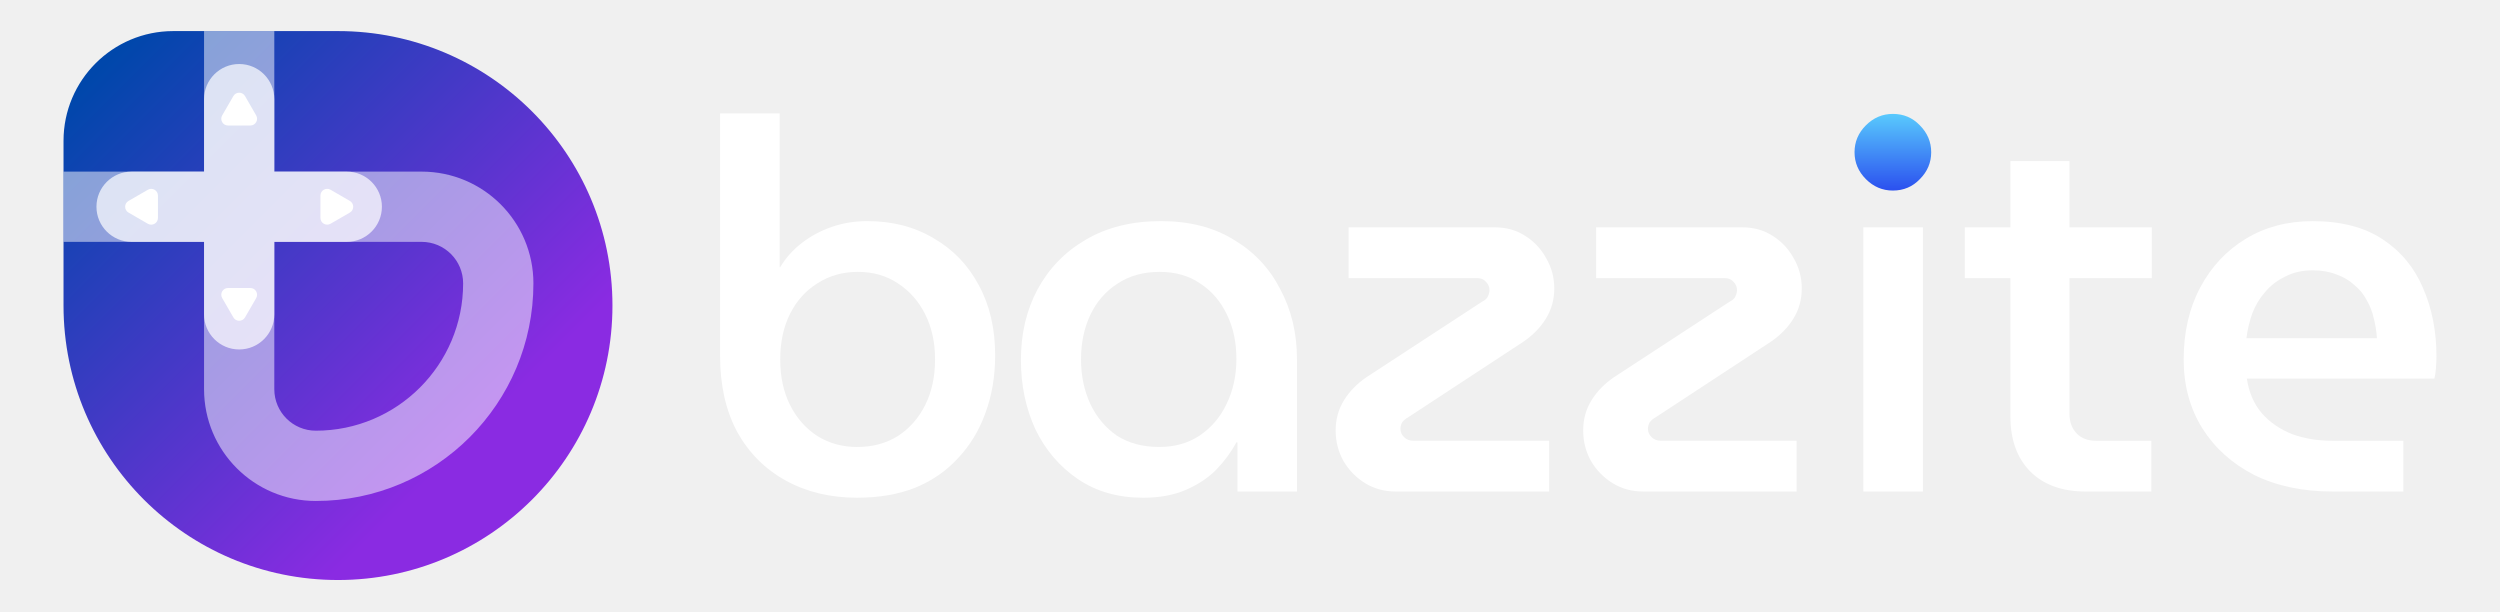
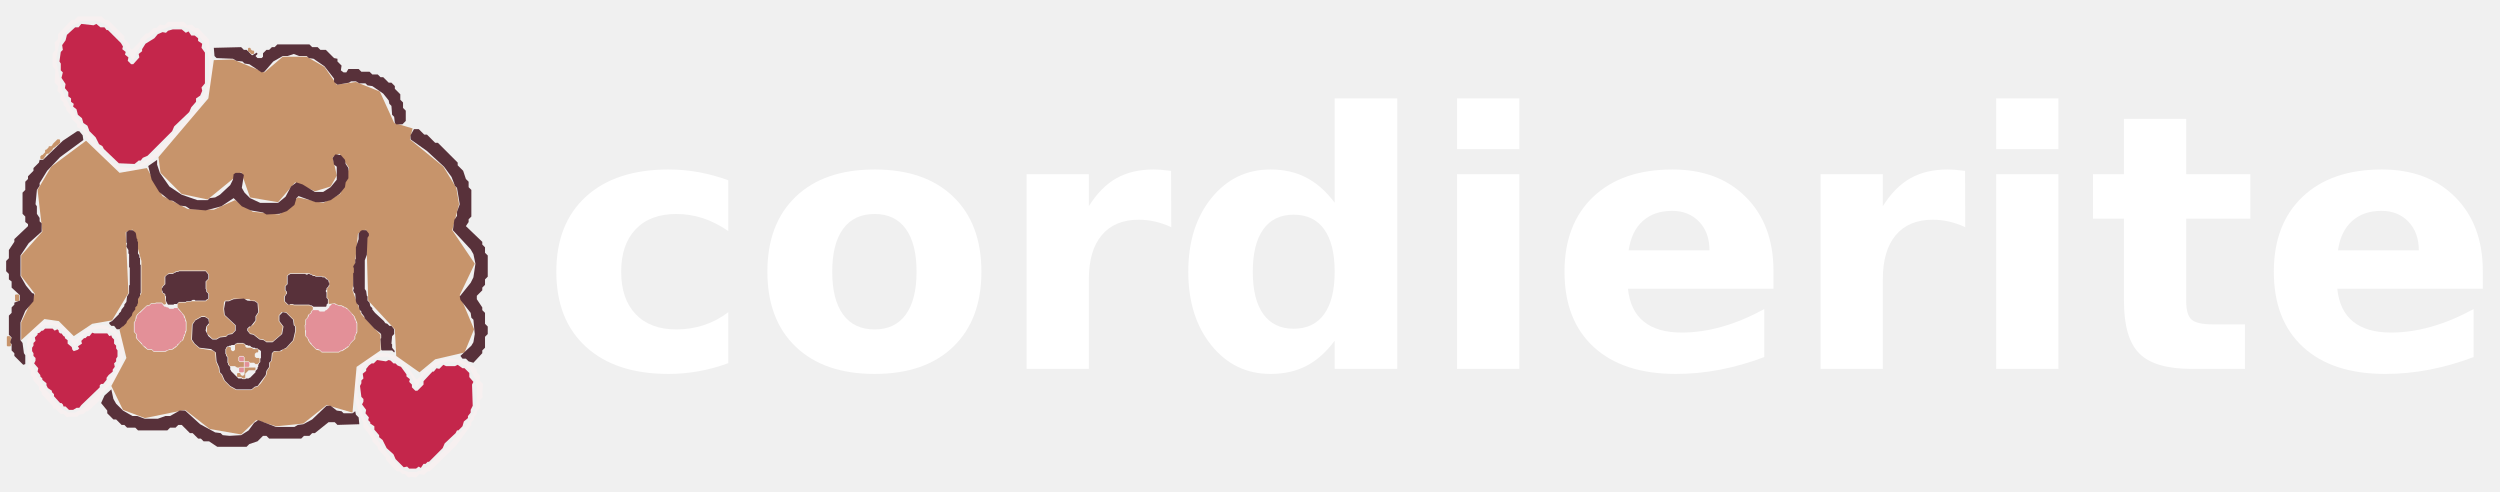
- <svg xmlns="http://www.w3.org/2000/svg" width="90" height="22" viewBox="0 0 90 22" fill="none" version="1.1" id="svg18">
-   <g id="g1" transform="matrix(1.142291,0,0,1.142291,2.286762,1.118899)">
-     <path d="M 0,3.46 C 0,1.549 1.549,0 3.46,0 h 5.19 c 4.777,0 8.65,3.873 8.65,8.65 0,4.777 -3.873,8.65 -8.65,8.65 C 3.873,17.3 0,13.428 0,8.65 Z" fill="url(#paint0_linear_1016_57)" id="path1" style="fill:url(#paint0_linear_1016_57);stroke-width:0.042" />
-     <path fill-rule="evenodd" clip-rule="evenodd" d="m 4.429,0 h 2.214 v 4.429 h 4.643 c 1.946,0 3.523,1.577 3.523,3.523 0,3.787 -3.07,6.857 -6.857,6.857 -1.946,0 -3.523,-1.577 -3.523,-3.523 V 6.643 H 0 v -2.214 h 4.429 z m 2.214,6.643 v 4.643 c 0,0.723 0.586,1.308 1.308,1.308 2.564,0 4.643,-2.079 4.643,-4.643 0,-0.723 -0.586,-1.308 -1.308,-1.308 z" fill="#ffffff" fill-opacity="0.5" id="path2" style="stroke-width:0.042" />
-     <path d="m 6.643,2.145 c 0,-0.611 -0.496,-1.107 -1.107,-1.107 -0.611,0 -1.107,0.496 -1.107,1.107 V 4.429 H 2.145 c -0.611,0 -1.107,0.496 -1.107,1.107 0,0.611 0.496,1.107 1.107,1.107 h 2.284 v 2.284 c 0,0.611 0.496,1.107 1.107,1.107 0.611,0 1.107,-0.496 1.107,-1.107 v -2.284 h 2.284 c 0.611,0 1.107,-0.496 1.107,-1.107 0,-0.611 -0.496,-1.107 -1.107,-1.107 h -2.284 z" fill="#ffffff" fill-opacity="0.7" id="path3" style="stroke-width:0.042" />
-     <path d="m 9.024,5.353 c 0.141,0.082 0.141,0.286 0,0.367 L 8.415,6.072 C 8.273,6.153 8.097,6.051 8.097,5.888 V 5.184 c 0,-0.163 0.177,-0.265 0.318,-0.184 z" fill="#ffffff" id="path4" style="stroke-width:0.042" />
-     <path d="m 5.72,9.024 c -0.082,0.141 -0.286,0.141 -0.367,0 L 5.001,8.415 C 4.919,8.273 5.021,8.097 5.184,8.097 h 0.704 c 0.163,0 0.265,0.177 0.184,0.318 z" fill="#ffffff" id="path5" style="stroke-width:0.042" />
-     <path d="m 5.353,2.048 c 0.082,-0.141 0.286,-0.141 0.367,0 L 6.072,2.658 C 6.153,2.799 6.051,2.976 5.888,2.976 H 5.184 c -0.163,0 -0.265,-0.177 -0.184,-0.318 z" fill="#ffffff" id="path6" style="stroke-width:0.042" />
-     <path d="m 2.048,5.72 c -0.141,-0.082 -0.141,-0.286 0,-0.367 L 2.658,5.001 c 0.141,-0.082 0.318,0.02 0.318,0.184 v 0.704 c 0,0.163 -0.177,0.265 -0.318,0.184 z" fill="#ffffff" id="path7" style="stroke-width:0.042" />
-     <path d="m 25.019,14.707 c -0.849,0 -1.6,-0.18 -2.253,-0.539 -0.653,-0.359 -1.165,-0.871 -1.535,-1.535 -0.359,-0.675 -0.539,-1.469 -0.539,-2.383 V 2.594 h 1.877 v 4.849 h 0.016 C 22.761,7.148 22.989,6.893 23.272,6.675 23.555,6.457 23.871,6.289 24.219,6.169 24.567,6.049 24.937,5.989 25.329,5.989 c 0.795,0 1.491,0.18 2.09,0.539 0.609,0.348 1.083,0.838 1.42,1.469 0.348,0.631 0.522,1.371 0.522,2.22 0,0.664 -0.103,1.273 -0.31,1.828 -0.196,0.544 -0.484,1.018 -0.865,1.42 -0.37,0.403 -0.822,0.713 -1.355,0.931 -0.533,0.207 -1.137,0.31 -1.812,0.31 z m 0,-1.6 c 0.479,0 0.903,-0.114 1.273,-0.343 0.37,-0.239 0.658,-0.566 0.865,-0.98 0.207,-0.414 0.31,-0.892 0.31,-1.437 0,-0.533 -0.103,-1.007 -0.31,-1.42 C 26.951,8.514 26.662,8.188 26.292,7.948 25.933,7.709 25.514,7.589 25.035,7.589 c -0.479,0 -0.903,0.12 -1.273,0.359 -0.37,0.229 -0.658,0.55 -0.865,0.963 -0.207,0.414 -0.31,0.892 -0.31,1.437 0,0.544 0.103,1.023 0.31,1.437 0.207,0.414 0.495,0.74 0.865,0.98 0.37,0.229 0.789,0.343 1.257,0.343 z" fill="#ffffff" id="path8" style="stroke-width:0.042" />
-     <path d="m 34.026,14.707 c -0.795,0 -1.48,-0.196 -2.057,-0.588 -0.577,-0.392 -1.023,-0.914 -1.339,-1.567 -0.305,-0.664 -0.457,-1.393 -0.457,-2.188 0,-0.827 0.174,-1.567 0.522,-2.22 0.359,-0.664 0.865,-1.186 1.518,-1.567 0.664,-0.392 1.453,-0.588 2.367,-0.588 0.903,0 1.671,0.196 2.302,0.588 0.642,0.381 1.132,0.903 1.469,1.567 0.348,0.653 0.522,1.382 0.522,2.188 V 14.511 H 36.997 v -1.551 h -0.033 c -0.163,0.305 -0.375,0.593 -0.637,0.865 -0.261,0.261 -0.582,0.473 -0.963,0.637 -0.381,0.163 -0.827,0.245 -1.339,0.245 z m 0.506,-1.6 c 0.49,0 0.914,-0.12 1.273,-0.359 0.37,-0.25 0.653,-0.582 0.849,-0.996 0.207,-0.424 0.31,-0.898 0.31,-1.42 0,-0.522 -0.098,-0.985 -0.294,-1.388 C 36.475,8.531 36.198,8.204 35.838,7.965 35.479,7.714 35.049,7.589 34.549,7.589 c -0.522,0 -0.969,0.125 -1.339,0.375 -0.37,0.239 -0.653,0.566 -0.849,0.98 -0.196,0.414 -0.294,0.882 -0.294,1.404 0,0.512 0.098,0.98 0.294,1.404 0.196,0.414 0.473,0.746 0.833,0.996 0.37,0.239 0.816,0.359 1.339,0.359 z" fill="#ffffff" id="path9" style="stroke-width:0.042" />
-     <path d="m 41.986,14.511 c -0.359,0 -0.68,-0.087 -0.963,-0.261 -0.283,-0.174 -0.512,-0.408 -0.686,-0.702 -0.163,-0.294 -0.245,-0.615 -0.245,-0.963 0,-0.348 0.087,-0.664 0.261,-0.947 0.174,-0.283 0.414,-0.528 0.718,-0.735 l 3.624,-2.367 c 0.109,-0.054 0.174,-0.114 0.196,-0.18 0.033,-0.065 0.049,-0.131 0.049,-0.196 0,-0.098 -0.038,-0.185 -0.114,-0.261 -0.065,-0.076 -0.158,-0.114 -0.277,-0.114 H 40.501 V 6.185 h 4.604 c 0.359,0 0.675,0.087 0.947,0.261 0.283,0.174 0.506,0.408 0.669,0.702 0.174,0.294 0.261,0.615 0.261,0.963 0,0.348 -0.087,0.664 -0.261,0.947 -0.174,0.283 -0.413,0.528 -0.718,0.735 l -3.608,2.367 c -0.098,0.054 -0.169,0.114 -0.212,0.18 -0.033,0.065 -0.049,0.131 -0.049,0.196 0,0.098 0.038,0.185 0.114,0.261 0.076,0.076 0.174,0.114 0.294,0.114 H 46.819 V 14.511 Z" fill="#ffffff" id="path10" style="stroke-width:0.042" />
-     <path d="m 49.787,14.511 c -0.359,0 -0.68,-0.087 -0.963,-0.261 -0.283,-0.174 -0.512,-0.408 -0.686,-0.702 -0.163,-0.294 -0.245,-0.615 -0.245,-0.963 0,-0.348 0.087,-0.664 0.261,-0.947 0.174,-0.283 0.413,-0.528 0.718,-0.735 l 3.624,-2.367 c 0.109,-0.054 0.174,-0.114 0.196,-0.18 0.033,-0.065 0.049,-0.131 0.049,-0.196 0,-0.098 -0.038,-0.185 -0.114,-0.261 -0.065,-0.076 -0.158,-0.114 -0.277,-0.114 H 48.301 V 6.185 h 4.604 c 0.359,0 0.675,0.087 0.947,0.261 0.283,0.174 0.506,0.408 0.669,0.702 0.174,0.294 0.261,0.615 0.261,0.963 0,0.348 -0.087,0.664 -0.261,0.947 -0.174,0.283 -0.413,0.528 -0.718,0.735 l -3.608,2.367 c -0.098,0.054 -0.169,0.114 -0.212,0.18 -0.033,0.065 -0.049,0.131 -0.049,0.196 0,0.098 0.038,0.185 0.114,0.261 0.076,0.076 0.174,0.114 0.294,0.114 h 4.277 V 14.511 Z" fill="#ffffff" id="path11" style="stroke-width:0.042" />
-     <path d="M 56.722,14.511 V 6.185 h 1.878 V 14.511 Z" fill="#ffffff" id="path12" style="stroke-width:0.042" />
-     <path d="m 63.724,14.511 c -0.74,0 -1.322,-0.212 -1.747,-0.637 C 61.564,13.45 61.357,12.873 61.357,12.144 V 4.096 h 1.861 v 7.967 c 0,0.25 0.076,0.457 0.229,0.62 0.152,0.152 0.354,0.229 0.604,0.229 h 1.747 V 14.511 Z M 59.921,7.785 V 6.185 h 5.893 v 1.6 z" fill="#ffffff" id="path13" style="stroke-width:0.042" />
-     <path d="m 71.504,14.511 c -0.936,0 -1.758,-0.174 -2.465,-0.522 -0.697,-0.359 -1.241,-0.849 -1.633,-1.469 -0.392,-0.631 -0.588,-1.355 -0.588,-2.171 0,-0.86 0.174,-1.616 0.522,-2.269 0.348,-0.653 0.827,-1.165 1.437,-1.535 0.609,-0.37 1.312,-0.555 2.106,-0.555 0.892,0 1.627,0.19 2.204,0.571 0.577,0.381 1.001,0.892 1.273,1.535 0.283,0.642 0.424,1.36 0.424,2.155 0,0.109 -0.005,0.234 -0.016,0.375 -0.011,0.141 -0.028,0.25 -0.049,0.327 h -5.91 c 0.065,0.435 0.223,0.8 0.474,1.094 0.25,0.283 0.566,0.501 0.947,0.653 0.381,0.141 0.805,0.212 1.273,0.212 H 73.74 V 14.511 Z M 68.794,9.679 h 4.114 C 72.897,9.472 72.864,9.265 72.81,9.058 72.766,8.852 72.69,8.656 72.581,8.471 72.484,8.286 72.353,8.128 72.19,7.997 72.037,7.856 71.852,7.747 71.635,7.671 71.417,7.584 71.167,7.54 70.884,7.54 c -0.327,0 -0.615,0.065 -0.865,0.196 -0.25,0.12 -0.463,0.283 -0.636,0.49 -0.174,0.196 -0.31,0.424 -0.408,0.686 -0.087,0.25 -0.147,0.506 -0.179,0.767 z" fill="#ffffff" id="path14" style="stroke-width:0.042" />
-     <path d="m 56.804,4.667 c 0.239,0.239 0.522,0.359 0.849,0.359 0.337,0 0.62,-0.12 0.849,-0.359 0.239,-0.239 0.359,-0.522 0.359,-0.849 0,-0.327 -0.12,-0.609 -0.359,-0.849 -0.229,-0.239 -0.512,-0.359 -0.849,-0.359 -0.327,0 -0.61,0.12 -0.849,0.359 -0.24,0.239 -0.359,0.522 -0.359,0.849 0,0.327 0.12,0.609 0.359,0.849 z" fill="url(#paint1_linear_1016_57)" id="path15" style="fill:url(#paint1_linear_1016_57);stroke-width:0.042" />
+ <svg xmlns="http://www.w3.org/2000/svg" viewBox="0 0 914.92 180" width="111.82" height="22">
+   <g>
+     <path d="M 135.5 130.25 L 131.25 134.5 L 130.75 136.5 L 130 137.75 L 129.75 139.75 L 130 146.5 L 131.25 150.75 L 133 154.75 L 133 156.25 L 136.25 160.5 L 136.25 161.5 L 138.25 163.5 L 138.25 164.25 L 141.25 167.5 L 141.25 168.25 L 145.25 172.5 L 146.25 172.5 L 147.25 173.5 L 148.25 173.5 L 149.5 174.75 L 150.25 174.5 L 152.25 174.75 L 153.5 173.5 L 155.25 173.75 L 156.5 172.5 L 157.25 172.5 L 166.75 163.25 L 172.5 155.5 L 172.5 154.5 L 173.5 153.5 L 173.5 152.5 L 174.5 151.5 L 174.5 150.5 L 175.75 149.25 L 175.5 146.5 L 176.75 145.25 L 176.5 144.5 L 176.75 140.5 L 175.5 139.25 L 175.75 137.5 L 174.5 136.25 L 174.5 135.25 L 173.25 134 L 172.25 134 L 171.25 133 L 169.25 132 L 164.25 131 L 162.5 131.25 L 158.25 133 L 154.25 136.5 L 154 137.5 L 152.75 138.75 L 152.25 138.75 L 148.75 133.5 L 147.25 132 L 144.25 130 L 141.25 129.25 L 139.5 129.25 Z M 137.5 130.75 L 141.75 130.5 L 145.75 132.25 L 149 135.5 L 151 138.5 L 152 140.5 L 152 141.25 L 152.5 141.75 L 154.75 137.75 L 157 135.5 L 161.5 132.75 L 164 132.25 L 167.25 132.5 L 170.25 133.75 L 172.25 135.5 L 174 138.75 L 174.5 142.25 L 174.5 146 L 174 149.5 L 173.25 151.25 L 172.25 152.5 L 172.25 153.25 L 170.25 156.25 L 163.25 164 L 157 170.25 L 154 172.25 L 153.25 172.25 L 152.5 172.75 L 149.5 172.75 L 147.5 172 L 143.5 168 L 139.75 163.25 L 134.5 155.25 L 132.75 151.75 L 132.5 150.25 L 131.75 148.75 L 131.5 146.25 L 131 145.5 L 130.75 143.5 L 131 139 L 131.75 136.5 L 133.5 133.75 L 135 132.25 Z M 14.5 118.25 L 11.25 121.25 L 10 124.25 L 10 125.5 L 9.75 125.75 L 10 126.75 L 10 130.25 L 10.25 130.5 L 10.25 132.25 L 10.75 132.75 L 10.75 133.5 L 10.25 134 L 10.25 134.5 L 11.25 135.5 L 11.25 137.25 L 12 138 L 12.25 139.25 L 14.25 141.5 L 14.25 142.5 L 15.25 143.5 L 15.25 144.25 L 19.25 148.5 L 19.5 149.5 L 20.25 149.5 L 22.25 151.5 L 23.25 151.5 L 24.5 152.75 L 25.25 152.5 L 28.25 152.5 L 29 151.75 L 30.5 151.5 L 31.5 150.5 L 32.25 150.5 L 36.5 146.5 L 36.5 145.25 L 41.5 139.5 L 42 138.25 L 43.5 136.25 L 45.25 131 L 45.25 126.25 L 44.75 125.5 L 44.75 124.5 L 44 123.5 L 43.75 122.5 L 41.25 120.25 L 40 120 L 39.25 119.25 L 38.25 119 L 35 119 L 34.25 119.5 L 32.5 120 L 30.25 121.75 L 27.75 124.25 L 27.25 124.25 L 25 121.25 L 23.5 119.75 L 20.75 118 L 20 118 L 19 117.5 L 17.75 117.5 L 17.5 117.75 L 16.25 117.75 L 15.25 118.25 Z M 16.25 119 L 19.5 119 L 22.25 120.25 L 25 123 L 25.25 123.75 L 26 124.5 L 27.25 127.25 L 27.75 127 L 27.75 126.25 L 28.75 125 L 28.75 124.5 L 30.75 122.5 L 31.75 121.75 L 32.75 121.5 L 33.5 120.75 L 35.5 120.5 L 35.75 120.25 L 37.5 120.25 L 37.75 120.5 L 39 120.5 L 41 121.75 L 42.25 123 L 43.25 124.5 L 43.25 125.5 L 43.75 126.25 L 43.75 127.5 L 44 127.75 L 44 131 L 43.75 131.25 L 43.75 132.5 L 43.25 133.25 L 43.25 134 L 42.25 135.5 L 42 136.5 L 40.25 138.5 L 39.25 140.25 L 30.75 149 L 29.25 150.25 L 28.75 150.25 L 27.5 151 L 24.75 151 L 24.25 150.5 L 23 150 L 19.5 146.25 L 18.5 144.5 L 16.5 142.25 L 16.25 141.5 L 14.5 139.25 L 14.5 138.75 L 13.75 138 L 13.5 137 L 12.75 136.25 L 12.75 135.5 L 11.75 133.75 L 11.75 132.5 L 11.5 132.25 L 11.5 131.25 L 11 130.5 L 11 129 L 10.75 128.75 L 11 125.25 L 11.5 124.5 L 11.5 123.75 L 12.5 122 L 14.75 119.75 L 15.75 119.5 Z M 28.5 6 L 27.25 7.25 L 26.25 7.25 L 21.25 12.5 L 21.25 14.25 L 20 15.5 L 20.25 18.25 L 19.25 19.5 L 19.25 24.25 L 20.25 25.5 L 20 30.25 L 21.25 31.5 L 21 33.25 L 22.25 34.5 L 22 36.25 L 23.25 37.5 L 23.25 38.5 L 24.25 39.5 L 24.25 40.25 L 26.25 42.5 L 26.25 43.5 L 28.25 45.5 L 28.25 46.5 L 30 47.5 L 36 56.25 L 40.25 60.5 L 44.5 62.5 L 48.25 62.5 L 52 61.25 L 58 56.75 L 62.5 52.25 L 62.75 51.5 L 69.5 44.25 L 74.75 37 L 76.5 33.25 L 77.75 28.75 L 77.75 21.75 L 76.75 18 L 76.5 14.5 L 72.5 10.25 L 71.5 10.25 L 70.25 9 L 68.5 9.25 L 67.25 8 L 61.5 8 L 60.25 9.25 L 58.5 9 L 57.25 10.25 L 56.25 10.25 L 54.25 12.25 L 53.5 12.25 L 51.25 14.5 L 51.25 15.25 L 48.5 18 L 48 18 L 47.5 17.5 L 47.5 16.25 L 45.5 14.25 L 45.5 13.25 L 39.5 7.25 L 38.5 7.25 L 37.25 6 Z M 29.5 7.75 L 35 7.5 L 38 8.5 L 39.75 9.75 L 45.25 15.5 L 48.5 22 L 49 21.75 L 49.75 19.5 L 51.5 16.75 L 53.75 14.25 L 57.5 11.5 L 62 9.75 L 67 9.75 L 69 10.5 L 72.25 12.5 L 75 15.75 L 76.5 21.75 L 76.5 28 L 76 31 L 74 35.5 L 70.25 41.25 L 64.25 48 L 54 58.25 L 49.75 61 L 47.5 61.5 L 43.5 61 L 41.75 60 L 37.75 56 L 27.5 42.25 L 27.5 41.5 L 25.75 39.25 L 22.75 33 L 20.75 23.25 L 20.75 20.5 L 21.75 15.75 L 23.5 12.5 L 26.5 9.5 Z" fill="#f7f0f0" fill-rule="evenodd" />
+     <path d="M 83.25 127 L 82.75 127.75 L 82.75 129.5 L 83 129.75 L 83 130.25 L 83.5 130.75 L 83.5 132.75 L 83.75 133 L 83.75 133.5 L 84.25 134 L 86 134 L 86.75 134.5 L 87.5 134.5 L 87.75 134.25 L 89.25 134.25 L 89.5 134.5 L 89.5 137 L 89 137.5 L 88.5 137.5 L 88 137 L 88 136.75 L 87.75 136.5 L 87 136.5 L 86.75 136.75 L 86.75 137.75 L 87 138 L 88.25 138 L 89 138.5 L 89.5 138.5 L 89.75 138.25 L 89.75 136.75 L 91 135.5 L 93.25 135.5 L 93.5 135.25 L 93.5 134.5 L 89.5 134.5 L 89.25 134.25 L 89.25 132.5 L 89.5 132.25 L 91 132.25 L 91.5 132.75 L 93 132.75 L 93.5 133.25 L 94.25 133.25 L 95 132.5 L 95 131.25 L 94.75 131 L 93.75 131 L 93.25 130.5 L 93.25 129.5 L 93.75 129 L 94.25 129 L 94.5 128.75 L 94.5 128 L 94.25 127.75 L 92.75 127.75 L 92 127.25 L 90.25 127.25 L 89.75 126.75 L 89.75 126.25 L 89 125.75 L 86.75 125.75 L 86.5 126 L 86.25 126 L 86 126.25 L 86 128 L 85.5 128.5 L 85 128.5 L 84.5 128 L 84.5 127.25 L 84.25 127 Z M 87.25 130.75 L 87.75 130.25 L 89 130.25 L 89.5 130.75 L 89.5 132.25 L 89.25 132.5 L 87.75 132.5 L 87.25 132 Z M 2.75 123 L 2.5 123.25 L 2.5 126.5 L 2.75 126.75 L 3.75 126.75 L 4 126.5 L 4 123.5 L 3.5 123 Z M 5.75 107.75 L 5.5 108 L 5.5 110 L 5.75 110.25 L 6.75 110.25 L 7 110 L 7 108 L 6.75 107.75 Z M 21.75 51 L 21 51 L 19.25 52.75 L 19.25 53 L 18.75 53.5 L 18 53.5 L 17.75 53.75 L 17.75 54 L 17 54.75 L 16.75 54.75 L 16.5 55 L 16.5 55.75 L 15.5 56.75 L 15.25 56.75 L 14.75 57.25 L 14.75 58 L 15 58.25 L 15.75 58.25 L 16.25 57.75 L 16.25 57.5 L 16.75 57 L 16.75 56.75 L 17.25 56.25 L 17.75 56.25 L 19.25 54.75 L 19.25 54.5 L 19.75 54 L 20 54 L 20.75 53.25 L 21 53.25 L 22 52.25 L 22 51.25 Z M 139 33.5 L 130.25 30 L 123.25 31 L 118.75 24.5 L 112.25 20.75 L 103.5 20.75 L 96.75 26.5 L 85.25 21.75 L 78.25 22 L 76.25 36 L 58 57.5 L 58.75 63.25 L 66.5 71 L 76 73 L 88.25 63 L 91.5 72.25 L 101.75 74 L 108 66.75 L 115.25 70 L 121 68.25 L 123.25 64.25 L 121.75 57.5 L 124.25 56.25 L 127.75 61.5 L 124.5 71 L 118.25 74.25 L 109 72.25 L 102.25 78.5 L 92.5 77.5 L 86 73.25 L 78.25 76.75 L 68.75 76.5 L 59.5 71.75 L 53.75 61.5 L 43.75 63.25 L 31.5 51.5 L 18.75 61 L 13.75 69.5 L 15.5 84.75 L 7.75 93.5 L 7.75 101 L 12.75 107.5 L 7.75 118 L 7.75 124.5 L 16.25 116.75 L 21.5 117.5 L 27 123 L 33.75 118.5 L 41 117.25 L 47 107.25 L 46 85 L 48.5 84 L 51.75 95.5 L 51.75 107.25 L 43.75 120.75 L 46.25 131 L 40.75 141.25 L 45 150 L 53 153 L 67.75 150 L 76.75 157 L 88.25 159 L 93.75 153.75 L 101 156 L 111 155 L 119.5 148.25 L 129 151 L 130.5 134.25 L 139.25 128.25 L 139.25 122.5 L 132.25 115 L 129 106.25 L 131 85.5 L 134 84 L 134.75 110 L 144.5 120.5 L 145 130.25 L 153.5 136.25 L 159.25 131.5 L 170 129 L 173.5 120.5 L 168.25 108 L 173.75 96.5 L 165.5 84.25 L 168 74.75 L 167 68.75 L 162.25 61 L 150 51 L 151 47 L 144.25 45 Z M 85.5 109.25 L 91.25 109.5 L 91.75 110 L 93.25 110 L 94.5 111 L 94.75 114.25 L 93.75 115.75 L 93.75 117.25 L 92.75 118.75 L 90.75 120.25 L 90.75 121 L 91.5 122 L 92.75 122.25 L 95 124 L 96.5 124.25 L 97.5 125 L 99.75 125 L 103 122.25 L 103.5 119.5 L 102 117.5 L 102 115.5 L 103 114.25 L 104.75 114.25 L 107.5 117 L 107.75 119 L 108.25 119.5 L 108.25 121.25 L 107.5 124.5 L 104.75 127.5 L 103.75 127.75 L 103 128.5 L 100.25 128.75 L 99.75 129.25 L 99.5 132 L 98.75 132.75 L 98.75 134.25 L 97.75 135.75 L 97.5 137.25 L 95.5 140.25 L 94.25 141.5 L 93.25 141.75 L 92 142.75 L 86.5 142.75 L 84.25 141.5 L 82 139.25 L 81 137 L 80.25 136.25 L 80 134.5 L 79 132.25 L 78.75 129 L 77.75 128.25 L 73 127.5 L 71 125.75 L 70 124.25 L 70.25 118.75 L 71.5 117 L 73.75 115.75 L 75 115.75 L 76.5 116.75 L 76.5 118.75 L 75.75 119.5 L 75.75 122 L 77.75 124 L 79.25 124 L 80.5 123.25 L 82.75 123 L 83.5 122.25 L 85 122 L 86 121 L 86 119 L 82 115.25 L 81.75 113 L 82 110.5 L 82.5 110 L 83.75 110 Z M 105.75 100.25 L 106.25 100 L 113.25 100 L 113.5 100.25 L 114 100.25 L 114.5 100.75 L 115.25 100.75 L 115.5 101 L 117.75 101 L 118 101.25 L 118.75 101.25 L 120.5 102.75 L 120.5 104.75 L 119.75 105.5 L 119.75 109 L 120.25 109.5 L 120.25 111 L 120.5 111.25 L 122.5 111 L 124 111.75 L 125 111.75 L 127 112.75 L 129.75 115.75 L 130.75 118.25 L 130.75 121.5 L 130 123 L 130 124 L 128.5 125.5 L 127.5 127 L 125.25 128.5 L 124.75 128.5 L 124 129 L 117.75 129 L 117 128.25 L 115.75 128 L 113.75 126 L 113 125 L 112.5 123.75 L 111.75 123 L 111.5 119 L 111.75 118.75 L 111.75 117 L 112.5 116.25 L 112.75 115.25 L 113.75 114.5 L 113.75 114 L 114.5 113.25 L 114.5 112.5 L 114 112 L 113.5 112 L 113.25 111.75 L 107.5 111.75 L 107.25 111.5 L 105.25 111.5 L 104 110.25 L 104 108.5 L 104.75 107.5 L 104.75 106.75 L 104.25 106.25 L 104.25 104.75 L 105 104 L 105 101 Z M 75.25 99 L 76.5 100.5 L 76.5 102 L 75.5 103 L 75.5 105.75 L 75.75 106 L 75.75 106.75 L 76.5 107.5 L 76.5 109.25 L 75.25 110.25 L 70 110.25 L 69.75 110.5 L 68.25 110.5 L 68 110.75 L 65.5 110.75 L 65 111.25 L 65 112.5 L 67.5 115.5 L 68.25 117.75 L 68.25 121 L 67 124.5 L 66.25 125 L 64.5 127 L 63 128 L 62 128 L 60.5 128.75 L 56.25 128.75 L 55.5 128 L 54 128 L 52.75 127 L 50 124 L 49.75 123.5 L 49.75 122.25 L 49 121.5 L 49 118 L 49.5 117.25 L 49.75 115.75 L 50.25 115 L 53.75 111.75 L 54.5 111.75 L 55.25 111 L 56.75 111 L 57 110.75 L 59.25 110.75 L 60 111.5 L 60.75 111.25 L 60.25 107.75 L 59.25 107 L 59.25 105 L 60.25 104 L 60.25 101.25 L 61.75 100 L 63.25 100 L 64.5 99.25 L 65.25 99.25 L 65.5 99 Z M 91 17.5 L 90.75 17.75 L 90.75 18.75 L 91 19 L 91.25 19 L 92 19.75 L 92.75 19.75 L 93 19.5 L 93 18.75 L 92.75 18.5 L 92.25 18.5 L 91.75 18 L 91.75 17.75 L 91.5 17.5 Z" fill="#c7946b" fill-rule="evenodd" />
+     <path d="M 87.75 130.5 L 87.5 130.75 L 87.5 132 L 87.75 132.25 L 89.25 132.25 L 89.5 132.5 L 89.5 134.25 L 89.25 134.5 L 87.75 134.5 L 87.5 134.75 L 87.5 136 L 87.75 136.25 L 89 136.25 L 89.25 136 L 89.25 134.5 L 89.5 134.25 L 91 134.25 L 91.25 134 L 91.25 132.75 L 91 132.5 L 89.5 132.5 L 89.25 132.25 L 89.25 130.75 L 89 130.5 Z M 126.25 112.5 L 125.75 112.5 L 125 112 L 124 112 L 123.75 111.75 L 123.5 111.75 L 123.25 111.5 L 122.75 111.5 L 122.5 111.25 L 121.5 111.25 L 120.5 112.25 L 120.5 112.5 L 119.5 113.5 L 119.25 113.5 L 118.75 114 L 117 114 L 116.5 113.5 L 114.5 113.5 L 114 114 L 114 114.5 L 113.5 115 L 113.25 115 L 113 115.25 L 113 115.75 L 112.75 116 L 112.75 116.25 L 112 117 L 112 118.75 L 111.75 119 L 111.75 120.75 L 112 121 L 112 123 L 112.75 123.75 L 112.75 124 L 113 124.25 L 113.25 125 L 114 125.75 L 114 126 L 115.75 127.75 L 116.5 127.75 L 116.75 128 L 117 128 L 117.75 128.75 L 124 128.75 L 124.75 128.25 L 125.25 128.25 L 125.75 127.75 L 126 127.75 L 126.5 127.25 L 126.75 127.25 L 127.25 126.75 L 127.5 126.75 L 127.75 126.5 L 127.75 126.25 L 128.25 125.75 L 128.25 125.5 L 129.75 124 L 129.75 123 L 130 122.75 L 130 122.5 L 130.25 122.25 L 130.25 121.75 L 130.5 121.5 L 130.5 118.25 L 130.25 118 L 130.25 117.5 L 129.75 116.75 L 129.75 116.25 L 129.5 116 L 129.5 115.75 L 128.75 115 L 128.75 114.75 L 127 113 L 126.75 113 Z M 55.25 111.25 L 54.5 112 L 53.75 112 L 51.25 114.5 L 51 114.5 L 50 115.75 L 50 116.5 L 49.75 116.75 L 49.75 117.25 L 49.25 118 L 49.25 121.5 L 50 122.25 L 50 123.5 L 50.25 123.75 L 50.25 124 L 52 125.75 L 52 126 L 52.75 126.75 L 53 126.75 L 54 127.75 L 55.5 127.75 L 56.25 128.5 L 60.5 128.5 L 60.75 128.25 L 61.25 128.25 L 62 127.75 L 63 127.75 L 63.5 127.25 L 63.75 127.25 L 64.25 126.75 L 64.5 126.75 L 64.75 126.5 L 64.75 126.25 L 65.25 125.75 L 65.5 125.75 L 65.75 125.5 L 65.75 125.25 L 66.25 124.75 L 66.5 124.75 L 66.75 124.5 L 66.75 124.25 L 67 124 L 67 123.5 L 67.25 123.25 L 67.25 122.75 L 67.75 122 L 67.75 121.25 L 68 121 L 68 117.75 L 67.75 117.5 L 67.75 116.75 L 67.25 116 L 67.25 115.5 L 66.75 115 L 66.75 114.75 L 65.25 113.25 L 65.25 113 L 65 112.75 L 63.75 112.75 L 63.5 113 L 62 113 L 61.5 112.5 L 61 112.5 L 60.75 112.25 L 60.25 112.25 L 59.5 111.5 L 59.5 111.25 L 59.25 111 L 57 111 L 56.75 111.25 Z" fill="#e39098" fill-rule="evenodd" />
+     <path d="M 138 131.75 L 136.75 133 L 136 133 L 135 133.75 L 134 135 L 134 135.75 L 132.75 136.75 L 133 138.5 L 132.25 139.25 L 132.25 140.25 L 131.75 141.25 L 132.25 145.25 L 133 146 L 133 147 L 132.5 148 L 134 150 L 133.75 151.25 L 135 152.75 L 134.75 153.75 L 135.5 154.5 L 135.5 155 L 137 156 L 137 157.25 L 138.75 159.25 L 138.75 160 L 140 161 L 141.5 164 L 144 166.25 L 144.75 168 L 147.75 171 L 149 170.75 L 149.75 171.5 L 152.25 171.5 L 153.25 170.75 L 154 171.25 L 155 169.75 L 155.75 169.75 L 156.5 169 L 157 169 L 162 164 L 162.75 162.25 L 166.75 158.5 L 167.25 157.5 L 167.75 157.5 L 169.25 156 L 169.75 154.25 L 171.25 153 L 171.25 152.25 L 172.25 151 L 172.25 150 L 173 148.5 L 172.75 140.75 L 173.25 139.75 L 171.75 138 L 171.75 136.5 L 170 134.75 L 169.25 134.75 L 167.5 133.5 L 166.5 134 L 163.25 134 L 162.25 133.5 L 160.75 135 L 159.75 134.75 L 158.75 136 L 158.25 136 L 155 139.5 L 155 140.75 L 152.75 143 L 152 143 L 150.75 141.75 L 150.75 140.75 L 149.75 139.75 L 150 138.75 L 148.75 137.75 L 148.75 137 L 146.75 134.25 L 145.5 133.75 L 144.75 133 L 144 133 L 143 132 L 142.25 131.75 L 141.25 132.25 Z M 16.5 120.25 L 15.75 121 L 15.25 121 L 14.5 121.75 L 13.75 122 L 13.75 122.5 L 12.75 123.5 L 13 124.75 L 12.25 125.5 L 12.25 126.5 L 11.75 127.25 L 11.75 128.5 L 12.25 129.25 L 12.25 130.25 L 13 131 L 13 132 L 12.5 133 L 14 134.75 L 13.75 136 L 14.75 137.25 L 14.75 137.75 L 15.5 138.5 L 15.5 139 L 17 140.25 L 17 141 L 17.5 142 L 19 143 L 19 143.5 L 19.75 144.25 L 19.75 145 L 22 147.5 L 22.5 147.5 L 23 148 L 23.25 148.75 L 24 148.75 L 25.25 150 L 26.75 150 L 28 149.25 L 29 149.25 L 29.75 148.25 L 36.5 141.75 L 36.5 141 L 37 140.5 L 37.75 140.5 L 39 139 L 39 138.25 L 39.75 137.25 L 41.25 136 L 41.25 135.25 L 42 134.25 L 41.75 133 L 42.5 132.25 L 42.5 131.25 L 43 130.5 L 43 128.25 L 42.5 127.5 L 42.5 126.5 L 41.75 125.75 L 41.75 124.25 L 41 123.5 L 40.75 122.75 L 40 123 L 39.25 122 L 34.5 122 L 33.75 121.75 L 32.75 123 L 32 123 L 31.25 123.75 L 30.75 123.75 L 29.75 124.75 L 30 125.75 L 28.5 126.75 L 29 127.5 L 28.5 128 L 27 128.5 L 26.5 128 L 26.25 127 L 24.75 125.75 L 24.75 124.5 L 23.75 123.75 L 23.75 123.25 L 23.25 123 L 22.5 122 L 22 122 L 21.5 121.5 L 21.5 121 L 21 120.5 L 20 121 L 19.25 120.25 Z M 29.75 8.75 L 28.75 10 L 27.5 10 L 24.5 12.75 L 24 14.75 L 22.75 16.5 L 23 18.25 L 22.25 19 L 21.75 22.5 L 22.25 23.25 L 22.25 25.75 L 23 26.5 L 22.5 28.5 L 24 30.75 L 23.75 32.25 L 25 33.75 L 25 35.25 L 26 36 L 26 37.25 L 27 38 L 26.75 39 L 28 40 L 28.5 42 L 30 43.25 L 30.5 45 L 32 46 L 32.75 48 L 35 50.25 L 36.25 52.75 L 37.5 53.5 L 38 54.5 L 43.5 59.75 L 49.25 60 L 50.75 58.75 L 51.5 58.75 L 52.25 57.75 L 54 57 L 63 48 L 63.75 46.25 L 69.25 41 L 70 39.25 L 71.75 37.25 L 71.75 36 L 73.25 35 L 74 33.25 L 73.75 32 L 75 30.5 L 75 19.25 L 73.75 17.5 L 74 16 L 72.5 15 L 72.5 14 L 71.25 13 L 70 13 L 69 11.5 L 68 12 L 66.5 10.75 L 63.25 10.75 L 61.5 11.25 L 60.75 12 L 59.5 11.75 L 57.75 12.5 L 56.5 14 L 53.25 16 L 52 18 L 52 18.75 L 50.75 19.75 L 51 21 L 48.75 23.5 L 48 23.5 L 46.75 22.25 L 47 21 L 45.75 20 L 46 19 L 44.75 18 L 45 17 L 44.25 15.75 L 39.5 11 L 39 11 L 38.25 10 L 36.75 10 L 35.25 8.75 L 34.25 9.25 Z" fill="#c4264b" fill-rule="evenodd" />
+     <path d="M 37 147.5 L 39.25 150.25 L 39.25 151.25 L 41.5 153.5 L 42.5 153.5 L 44.5 155.5 L 45.5 155.5 L 46.5 156.5 L 49.5 156.5 L 50.5 157.5 L 61.25 157.5 L 62.25 156.5 L 64.25 156.5 L 65.25 155.5 L 66.5 155.5 L 69.5 158.5 L 70.5 158.5 L 72.5 160.5 L 73.5 160.5 L 74.5 161.5 L 76.5 161.5 L 79.5 163.5 L 90.25 163.5 L 91.25 162.5 L 94.25 161.5 L 96.25 159.5 L 97.5 159.5 L 98.5 160.5 L 110.25 160.5 L 111.25 159.5 L 113.25 159.5 L 114.25 158.5 L 115.25 158.5 L 120.25 154.5 L 122.5 154.5 L 123.5 155.5 L 131.5 155.25 L 131.25 152.75 L 130.25 151.75 L 130 150.5 L 129 151.25 L 125.75 151.25 L 125 150.5 L 123.25 150.25 L 121 148.5 L 119.5 148.5 L 114.25 153.5 L 111 155.25 L 109 155.5 L 107.75 156.25 L 101 156.25 L 94.5 153.75 L 93 154.75 L 91 157.5 L 88.25 159.25 L 84 159.5 L 81.5 159.25 L 80.75 158.5 L 78.75 158.25 L 73.25 155.25 L 67.75 150.25 L 65.75 150.25 L 62.25 152.25 L 60.5 152.25 L 57.75 153.25 L 53 153.25 L 50.25 152.25 L 48.5 152.25 L 45 150.25 L 42.5 147.75 L 41.5 146 L 40.75 142.5 L 38.25 144.75 Z M 85.5 109.5 L 83.75 110.25 L 82.5 110.25 L 82 113 L 82.25 115.25 L 86.25 119 L 86.25 121 L 85 122.25 L 83.5 122.5 L 82.75 123.25 L 80.5 123.5 L 79.25 124.25 L 77.75 124.25 L 76.25 123 L 75.25 121 L 75.5 119.5 L 76.5 118.25 L 76.25 116.75 L 75 116 L 73.75 116 L 71.5 117.25 L 70.5 118.75 L 70.25 124.25 L 71.25 125.75 L 73 127.25 L 77.25 127.75 L 79 129 L 79.25 132.25 L 80.25 134.5 L 80.5 136.25 L 81.25 137 L 82.25 139.25 L 84.25 141.25 L 86.5 142.5 L 92 142.5 L 93.25 141.5 L 94.25 141.25 L 97.25 137.25 L 97.5 135.75 L 98.5 134.25 L 98.5 132.75 L 99.25 132 L 99.5 129.25 L 100.25 128.5 L 102.25 128.5 L 104.75 127.25 L 107.25 124.5 L 108 121.25 L 108 119.5 L 107.5 119 L 107.25 117 L 104.75 114.5 L 103.5 114.25 L 102.25 115.5 L 102.25 117.5 L 103.75 119.5 L 103.25 122.25 L 99.75 125.25 L 97.5 125.25 L 96.5 124.5 L 95 124.25 L 92.75 122.5 L 91.5 122.25 L 90.5 121 L 90.5 120.25 L 91.25 119.5 L 91.75 119.5 L 93.5 117.25 L 93.5 115.75 L 94.5 114.25 L 94.25 111 L 93.25 110.25 L 90.5 110 L 89.25 109.25 Z M 83.25 126.75 L 83.75 126.75 L 84 126.5 L 84.5 126.5 L 84.75 126.25 L 85.75 126.25 L 86.25 125.75 L 86.5 125.75 L 86.75 125.5 L 89 125.5 L 89.25 125.75 L 89.5 125.75 L 90 126.25 L 90.5 126.25 L 90.75 126.5 L 91.5 126.5 L 92 127 L 92.25 127 L 92.5 127.25 L 93.25 127.25 L 93.5 127.5 L 94.25 127.5 L 94.75 128 L 95 128 L 95.5 128.5 L 95.5 131 L 95.25 131.25 L 95.25 132.5 L 94.75 133 L 94.75 133.25 L 94.5 133.5 L 94.5 134.25 L 94.25 134.5 L 94.25 135 L 93.5 135.75 L 93.5 136.25 L 91.5 138.25 L 91.25 138.25 L 91 138.5 L 90 138.5 L 89.75 138.75 L 88.75 138.75 L 88.5 138.5 L 87.25 138.5 L 84.5 135.75 L 84.5 135.5 L 84.25 135.25 L 84.25 134.25 L 83.5 133.5 L 83.5 133 L 83.25 132.75 L 83.25 130.75 L 82.75 130.25 L 82.75 129.75 L 82.5 129.5 L 82.5 127.75 L 82.75 127.5 L 82.75 127.25 Z M 105.25 101 L 105.25 104 L 104.5 104.75 L 104.5 106.25 L 105 106.75 L 105 107.5 L 104.5 108 L 104.5 108.25 L 104.25 108.5 L 104.25 110.25 L 105.5 111.5 L 106 111.5 L 106.25 111.25 L 107.25 111.25 L 107.5 111.5 L 113.25 111.5 L 113.5 111.75 L 114 111.75 L 114.75 112.25 L 119.25 112.25 L 119.5 112 L 119.5 111.5 L 120 111 L 120 109.5 L 119.5 109 L 119.5 107 L 119.25 106.75 L 119.25 106.25 L 119.5 106 L 119.5 105.5 L 120.25 104.75 L 120.25 104.5 L 120.5 104.25 L 120.5 103.5 L 120.25 103.25 L 120.25 102.75 L 119.75 102.25 L 119.5 102.25 L 118.75 101.5 L 118 101.5 L 117.75 101.25 L 115.5 101.25 L 115.25 101 L 114.5 101 L 114 100.5 L 113.5 100.5 L 113.25 100.25 L 112.75 100.25 L 112.5 100.5 L 112 100.5 L 111.75 100.25 L 106.25 100.25 L 106 100.5 L 105.75 100.5 Z M 60.5 101.25 L 60.5 104 L 59.5 105 L 59.5 105.25 L 59.25 105.5 L 59.25 106.25 L 59.5 106.5 L 59.5 107 L 59.75 107.25 L 60 107.25 L 60.5 107.75 L 60.5 108.25 L 60.75 108.5 L 60.75 110.25 L 61 110.5 L 61 110.75 L 61.5 111.5 L 63.5 111.5 L 63.75 111.25 L 64.75 111.25 L 65.5 110.5 L 68 110.5 L 68.25 110.25 L 69.75 110.25 L 70.5 109.75 L 71.25 109.75 L 71.5 110 L 75.25 110 L 75.75 109.5 L 76 109.5 L 76.25 109.25 L 76.25 107.5 L 75.5 106.75 L 75.5 106 L 75.25 105.75 L 75.25 103 L 76.25 102 L 76.25 100.5 L 75.25 99.25 L 65.5 99.25 L 65.25 99.5 L 64.5 99.5 L 64.25 99.75 L 64 99.75 L 63.25 100.25 L 61.75 100.25 L 61.5 100.5 L 61.25 100.5 Z M 132.5 84.25 L 132 84.5 L 131.25 85.5 L 131.25 87.5 L 130.25 90.5 L 130.25 94.75 L 130 95 L 130 96.25 L 129.25 97.5 L 129.5 98.25 L 129.5 99.75 L 129.25 100 L 129.25 104.75 L 129.5 105.5 L 129.25 106.25 L 129.5 107 L 130 107.5 L 130.25 110.25 L 130.5 111 L 131.25 111.75 L 131.5 113.25 L 132.25 114 L 132.25 114.5 L 133.25 115.75 L 133.5 116.5 L 137 120.25 L 139.25 122 L 139.5 122.5 L 139.5 123.75 L 139.25 124 L 139.5 128 L 139.75 128.25 L 143.5 128.25 L 144.25 129 L 144.5 128.5 L 143.5 127.25 L 143.5 126 L 143.25 125.75 L 143.5 123 L 144.25 122.25 L 144.25 120.5 L 143.25 119.25 L 142.5 119.25 L 141.75 118.5 L 141 118.25 L 140.5 117.5 L 137.25 114.5 L 136.25 113.25 L 136.25 112.75 L 135.5 112 L 135.25 110.75 L 134.5 110 L 134.5 108.5 L 134.25 108.25 L 134 106.5 L 133.5 105.75 L 133.5 95.25 L 134.25 93.25 L 134.5 87 L 135 86.25 L 135 85.5 L 134 84.25 Z M 48.5 84.25 L 47.25 84.25 L 46.25 85 L 46.25 88.75 L 46.5 89 L 46.25 90.25 L 47 91.5 L 47 92.75 L 47.25 93 L 47.25 97.75 L 47.5 98 L 47.5 104.25 L 47.25 104.5 L 47.25 107.25 L 46.5 108.5 L 46.25 110.5 L 45.5 111.5 L 45.5 112 L 44.5 113.25 L 44.25 114 L 43.5 114.75 L 43.5 115 L 41 117.5 L 40 118 L 40 118.5 L 40.75 119.25 L 41.75 119.25 L 42.75 120.5 L 43.75 120.5 L 44.75 119.5 L 45 119.5 L 46.25 118.25 L 46.5 117.5 L 48.25 115.5 L 48.5 114.5 L 49.5 113.25 L 49.5 112.5 L 50.25 111.75 L 50.25 111.25 L 50.5 111 L 50.5 109.5 L 51.25 108.25 L 51.25 107.5 L 51.5 107.25 L 51.5 97 L 51.25 96.75 L 51.25 94.5 L 51 94.25 L 51 93.5 L 50.5 92.75 L 50.5 88.5 L 50.25 88.25 L 50.25 87.5 L 50 87.25 L 49.75 85.5 L 49.5 85 Z M 127.5 65.25 L 127.5 61.5 L 126.5 60 L 126.25 58.5 L 124.75 56.75 L 122.75 56.5 L 121.75 57.75 L 122.25 60.25 L 123.25 61 L 123.25 65.75 L 121 68.5 L 118.25 70.25 L 115.25 70.25 L 110.75 67.5 L 108.5 66.75 L 106.5 68.25 L 104.5 72 L 101.75 74.25 L 95.25 74.25 L 91.5 72.5 L 89.5 70.5 L 88.5 68.75 L 89.25 64 L 88.25 63.25 L 86.25 63.25 L 85.5 63.75 L 85.25 65.75 L 84.25 67.75 L 80.5 71.25 L 78.75 72.25 L 76.75 72.5 L 76 73.25 L 72.25 73.25 L 66.5 71.25 L 62 68.25 L 58.5 63.25 L 57.5 60.25 L 57.5 58.5 L 54.25 60.75 L 55.5 65.75 L 58.25 70.25 L 62 73.25 L 63.25 73.5 L 66 75.25 L 68 75.5 L 69.5 76.5 L 75.25 77 L 81 75.5 L 85.5 72.5 L 88.5 75.5 L 91.75 77 L 96.25 77.75 L 97.5 78.5 L 102.25 78.25 L 105 77.25 L 107.75 75 L 108.5 72.5 L 109.25 71.75 L 115.5 74 L 118.25 74 L 121 73.25 L 124.25 71 L 126.25 68.5 L 126.5 66.75 Z M 29 48 L 28.25 48 L 23 51.5 L 15.75 58.5 L 14.5 58.5 L 14.25 59.5 L 12.25 61.5 L 12.25 62.5 L 10.25 64.5 L 10.25 65.5 L 9.25 66.5 L 9.25 69.5 L 8.25 70.5 L 8.25 78.25 L 9.25 79.25 L 9.25 81.25 L 10.25 82 L 10.25 82.75 L 5.25 87.5 L 5.25 88.5 L 3.25 91.5 L 3.25 94.5 L 2.25 95.5 L 2.25 99.25 L 3.25 100.25 L 3.25 102.25 L 4.25 103 L 4.25 105.25 L 7.25 108 L 7.25 110 L 5.25 110.75 L 5.25 111.5 L 4.25 112.5 L 4.25 114.5 L 3.25 115.5 L 3.25 122.5 L 4.25 123.5 L 3.75 125.25 L 4.25 126 L 4.25 128.25 L 5.25 129.25 L 5.25 130.25 L 8.5 133.5 L 9.25 133.25 L 9.25 130 L 8.75 129.25 L 8.25 125.5 L 7.5 124.5 L 7.5 118 L 9.25 113.75 L 12.25 110.25 L 12.5 107.5 L 11.75 107.25 L 9.5 104.5 L 7.5 101 L 7.5 93.5 L 10.5 89 L 15.25 84.75 L 15.25 81.75 L 14.5 81 L 14.5 79.75 L 13.5 78.25 L 13.5 75.5 L 13 74.75 L 13.5 69.5 L 14.5 68 L 14.5 67 L 17.25 62.5 L 22 57.5 L 30.5 51.25 L 30.25 49.5 Z M 151.5 47.25 L 150.25 49.5 L 150.25 51 L 156.25 55.25 L 162.5 61 L 165.25 64.75 L 166.5 68 L 167.25 68.75 L 168.25 74.75 L 167.25 77.5 L 167.25 79 L 166.25 80.5 L 165.75 84.25 L 172.25 91.25 L 173.25 93 L 174 96.5 L 173.25 101.5 L 172.25 103.5 L 168.25 108.5 L 168.5 109.75 L 172.25 114.5 L 172.5 116.25 L 173.25 117 L 173.75 122.25 L 173.25 125.25 L 172.5 126.5 L 168.5 130.25 L 169.25 131.25 L 170.5 131.25 L 171.5 132.25 L 173.25 132.75 L 176.5 129.25 L 176.5 128.25 L 177.5 127.25 L 177.5 123.25 L 178.5 122.25 L 178.5 119.5 L 177.5 118.5 L 177.5 114.5 L 176.5 113.5 L 176.5 112.5 L 174.5 109.5 L 174.5 108.25 L 176.5 106.25 L 176.5 105.25 L 177.5 104.25 L 177.5 102.25 L 178.5 101.25 L 178.5 93.5 L 177.5 92.5 L 177.5 90.5 L 176.5 89.5 L 176.5 88.5 L 170.5 82.75 L 171.5 81.25 L 171.5 80.25 L 172.5 79.25 L 172.5 69.5 L 171.5 68.5 L 171.5 66.5 L 170.5 65.5 L 169.5 62.5 L 167.5 60.5 L 167.5 59.5 L 160.25 52.25 L 159.25 52.25 L 156.25 49.25 L 155.25 49.25 L 153.25 47.25 Z M 78.25 17.5 L 78.5 20.5 L 79.25 21.25 L 85.25 21.5 L 86.5 22.25 L 88.75 22.5 L 89.5 23.25 L 91.25 23.5 L 95.75 26.5 L 96.75 26.25 L 100 22.5 L 103.5 20.5 L 105.25 20.5 L 107.5 19.75 L 109.5 20.5 L 112.25 20.5 L 113 21.25 L 114.75 21.5 L 118.75 24.25 L 122.25 28.75 L 122.25 30 L 123.5 31 L 127.75 30.25 L 128.5 29.75 L 130.25 29.75 L 131.5 30.5 L 133.75 30.5 L 134.5 31.25 L 136.25 31.5 L 140.25 34.25 L 142.25 36.75 L 142.5 38 L 143.25 38.75 L 143.5 42 L 144.25 42.75 L 144.5 45 L 145 45.5 L 147.25 45.5 L 148.5 44.25 L 148.5 40.5 L 147.5 39.5 L 147.5 37.5 L 146.5 36.5 L 146.5 34.5 L 144.5 32.5 L 144.5 31.5 L 143.25 30.25 L 142.25 30.25 L 140.25 28.25 L 139.25 28.25 L 138.25 27.25 L 136.25 27.25 L 135.25 26.25 L 132.25 26.25 L 131.25 25.25 L 127.5 25.25 L 126.75 26.5 L 125.75 26.5 L 124.75 25.75 L 125 24 L 123.5 22.5 L 123.5 21.5 L 122.25 21.25 L 119.25 18.25 L 117.25 18.25 L 116.25 17.25 L 114.25 17.25 L 113.25 16.25 L 101.5 16.25 L 100.5 17.25 L 99.5 17.25 L 98.5 18.25 L 97.5 18.25 L 96.25 19.5 L 96.25 20.75 L 95.75 21.25 L 94.25 21.25 L 93.5 20.5 L 94.25 19.75 L 94 19.25 L 92.25 20.25 L 90.25 18.25 L 89.25 18.25 L 88.25 17.25 Z" fill="#58313a" fill-rule="evenodd" />
  </g>
-   <defs id="defs18">
-     <linearGradient id="paint0_linear_1016_57" x1="100" y1="100" x2="508" y2="508" gradientUnits="userSpaceOnUse" gradientTransform="matrix(0.04240317,0,0,0.04240317,-4.240317,-4.240317)">
-       <stop offset="0.068" stop-color="#0047AB" id="stop15" />
-       <stop offset="0.741" stop-color="#8A2BE2" id="stop16" />
-     </linearGradient>
-     <linearGradient id="paint1_linear_1016_57" x1="1459.63" y1="161.55" x2="1459.63" y2="218.53" gradientUnits="userSpaceOnUse" gradientTransform="matrix(0.04240317,0,0,0.04240317,-4.240317,-4.240317)">
-       <stop stop-color="#59CAFD" id="stop17" />
-       <stop offset="1" stop-color="#2B50EF" id="stop18" />
-     </linearGradient>
-   </defs>
+   <g fill="#ffffff" transform="translate(198 135.0) scale(0.06362468 -0.06362468)">
+     <path transform="translate(0 0)" d="M1077 1085V793Q1004 843 930.5 867.0Q857 891 778 891Q628 891 544.5 803.5Q461 716 461 559Q461 402 544.5 314.5Q628 227 778 227Q862 227 937.5 252.0Q1013 277 1077 326V33Q993 2 906.5 -13.5Q820 -29 733 -29Q430 -29 259.0 126.5Q88 282 88 559Q88 836 259.0 991.5Q430 1147 733 1147Q821 1147 906.5 1131.5Q992 1116 1077 1085Z" />
+     <path transform="translate(1214 0)" d="M705 891Q586 891 523.5 805.5Q461 720 461 559Q461 398 523.5 312.5Q586 227 705 227Q822 227 884.0 312.5Q946 398 946 559Q946 720 884.0 805.5Q822 891 705 891ZM705 1147Q994 1147 1156.5 991.0Q1319 835 1319 559Q1319 283 1156.5 127.0Q994 -29 705 -29Q415 -29 251.5 127.0Q88 283 88 559Q88 835 251.5 991.0Q415 1147 705 1147Z" />
+     <path transform="translate(2621 0)" d="M1004 815Q957 837 910.5 847.5Q864 858 817 858Q679 858 604.5 769.5Q530 681 530 516V0H172V1120H530V936Q599 1046 688.5 1096.5Q778 1147 903 1147Q921 1147 942.0 1145.5Q963 1144 1003 1139Z" />
+     <path transform="translate(3631 0)" d="M934 956V1556H1294V0H934V162Q860 63 771.0 17.0Q682 -29 565 -29Q358 -29 225.0 135.5Q92 300 92 559Q92 818 225.0 982.5Q358 1147 565 1147Q681 1147 770.5 1100.5Q860 1054 934 956ZM698 231Q813 231 873.5 315.0Q934 399 934 559Q934 719 873.5 803.0Q813 887 698 887Q584 887 523.5 803.0Q463 719 463 559Q463 399 523.5 315.0Q584 231 698 231Z" />
+     <path transform="translate(5097 0)" d="M172 1120H530V0H172ZM172 1556H530V1264H172Z" />
+     <path transform="translate(5799 0)" d="M1290 563V461H453Q466 335 544.0 272.0Q622 209 762 209Q875 209 993.5 242.5Q1112 276 1237 344V68Q1110 20 983.0 -4.5Q856 -29 729 -29Q425 -29 256.5 125.5Q88 280 88 559Q88 833 253.5 990.0Q419 1147 709 1147Q973 1147 1131.5 988.0Q1290 829 1290 563ZM922 682Q922 784 862.5 846.5Q803 909 707 909Q603 909 538.0 850.5Q473 792 457 682Z" />
+     <path transform="translate(7188 0)" d="M1004 815Q957 837 910.5 847.5Q864 858 817 858Q679 858 604.5 769.5Q530 681 530 516V0H172V1120H530V936Q599 1046 688.5 1096.5Q778 1147 903 1147Q921 1147 942.0 1145.5Q963 1144 1003 1139Z" />
+     <path transform="translate(8198 0)" d="M172 1120H530V0H172ZM172 1556H530V1264H172Z" />
+     <path transform="translate(8900 0)" d="M563 1438V1120H932V864H563V389Q563 311 594.0 283.5Q625 256 717 256H901V0H594Q382 0 293.5 88.5Q205 177 205 389V864H27V1120H205V1438Z" />
+     <path transform="translate(9879 0)" d="M1290 563V461H453Q466 335 544.0 272.0Q622 209 762 209Q875 209 993.5 242.5Q1112 276 1237 344V68Q1110 20 983.0 -4.5Q856 -29 729 -29Q425 -29 256.5 125.5Q88 280 88 559Q88 833 253.5 990.0Q419 1147 709 1147Q973 1147 1131.5 988.0Q1290 829 1290 563ZM922 682Q922 784 862.5 846.5Q803 909 707 909Q603 909 538.0 850.5Q473 792 457 682Z" />
+   </g>
</svg>
